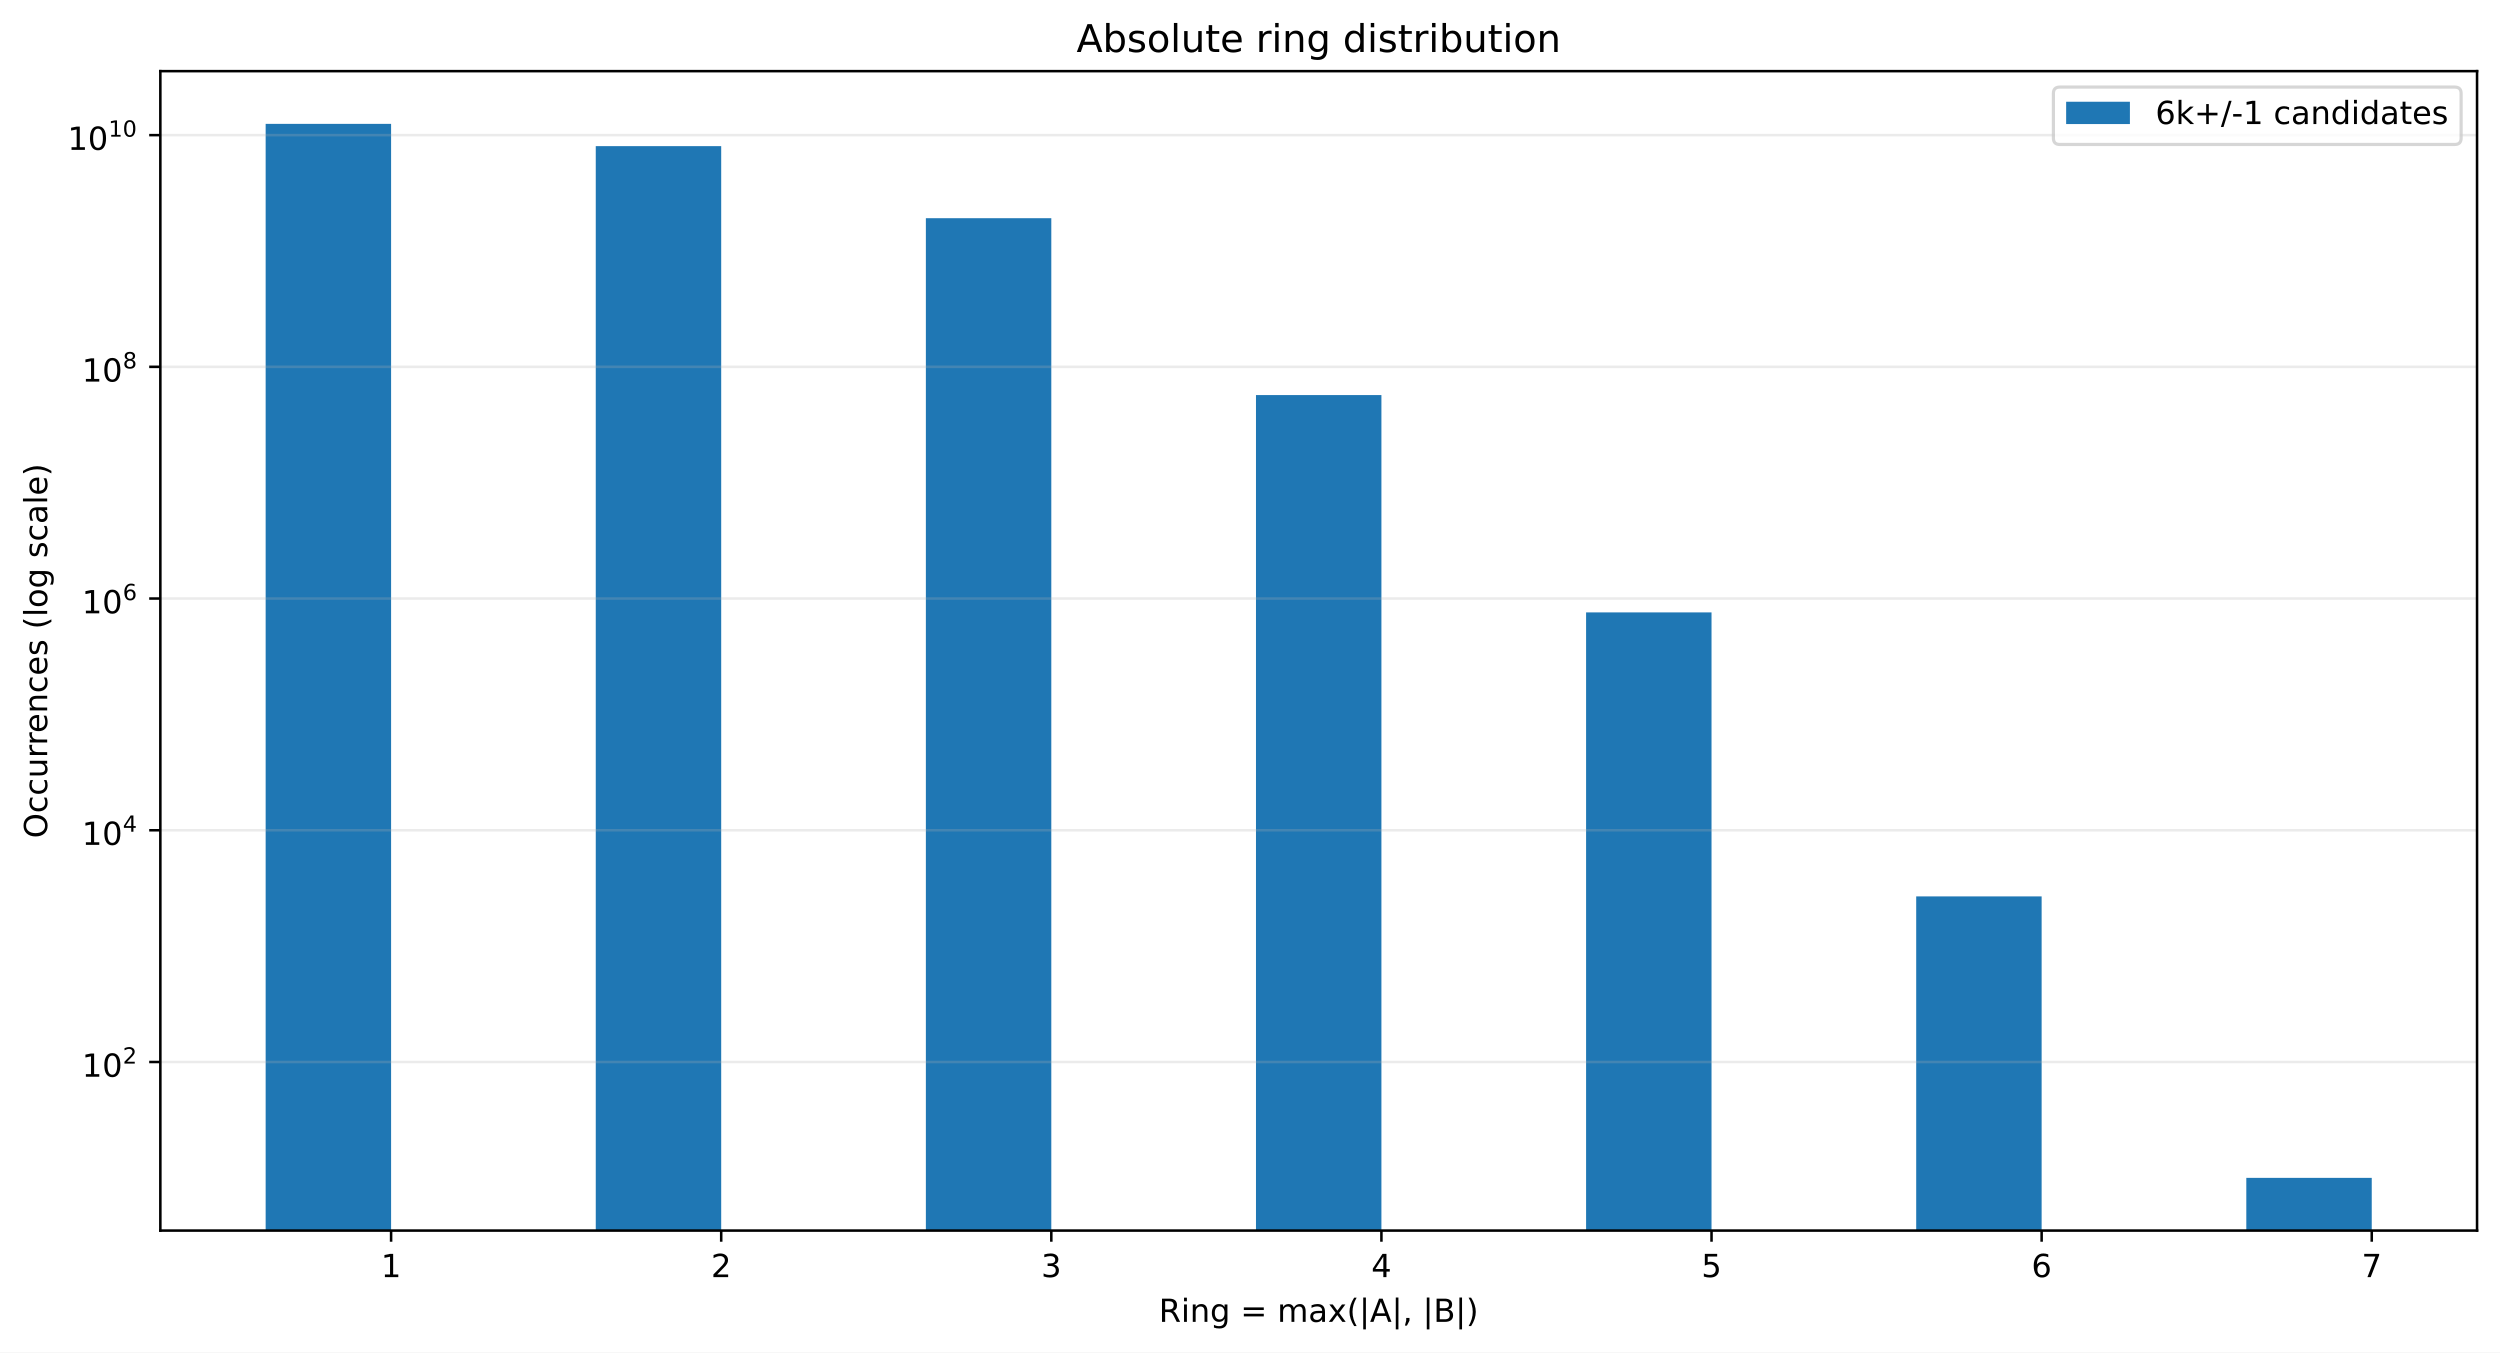
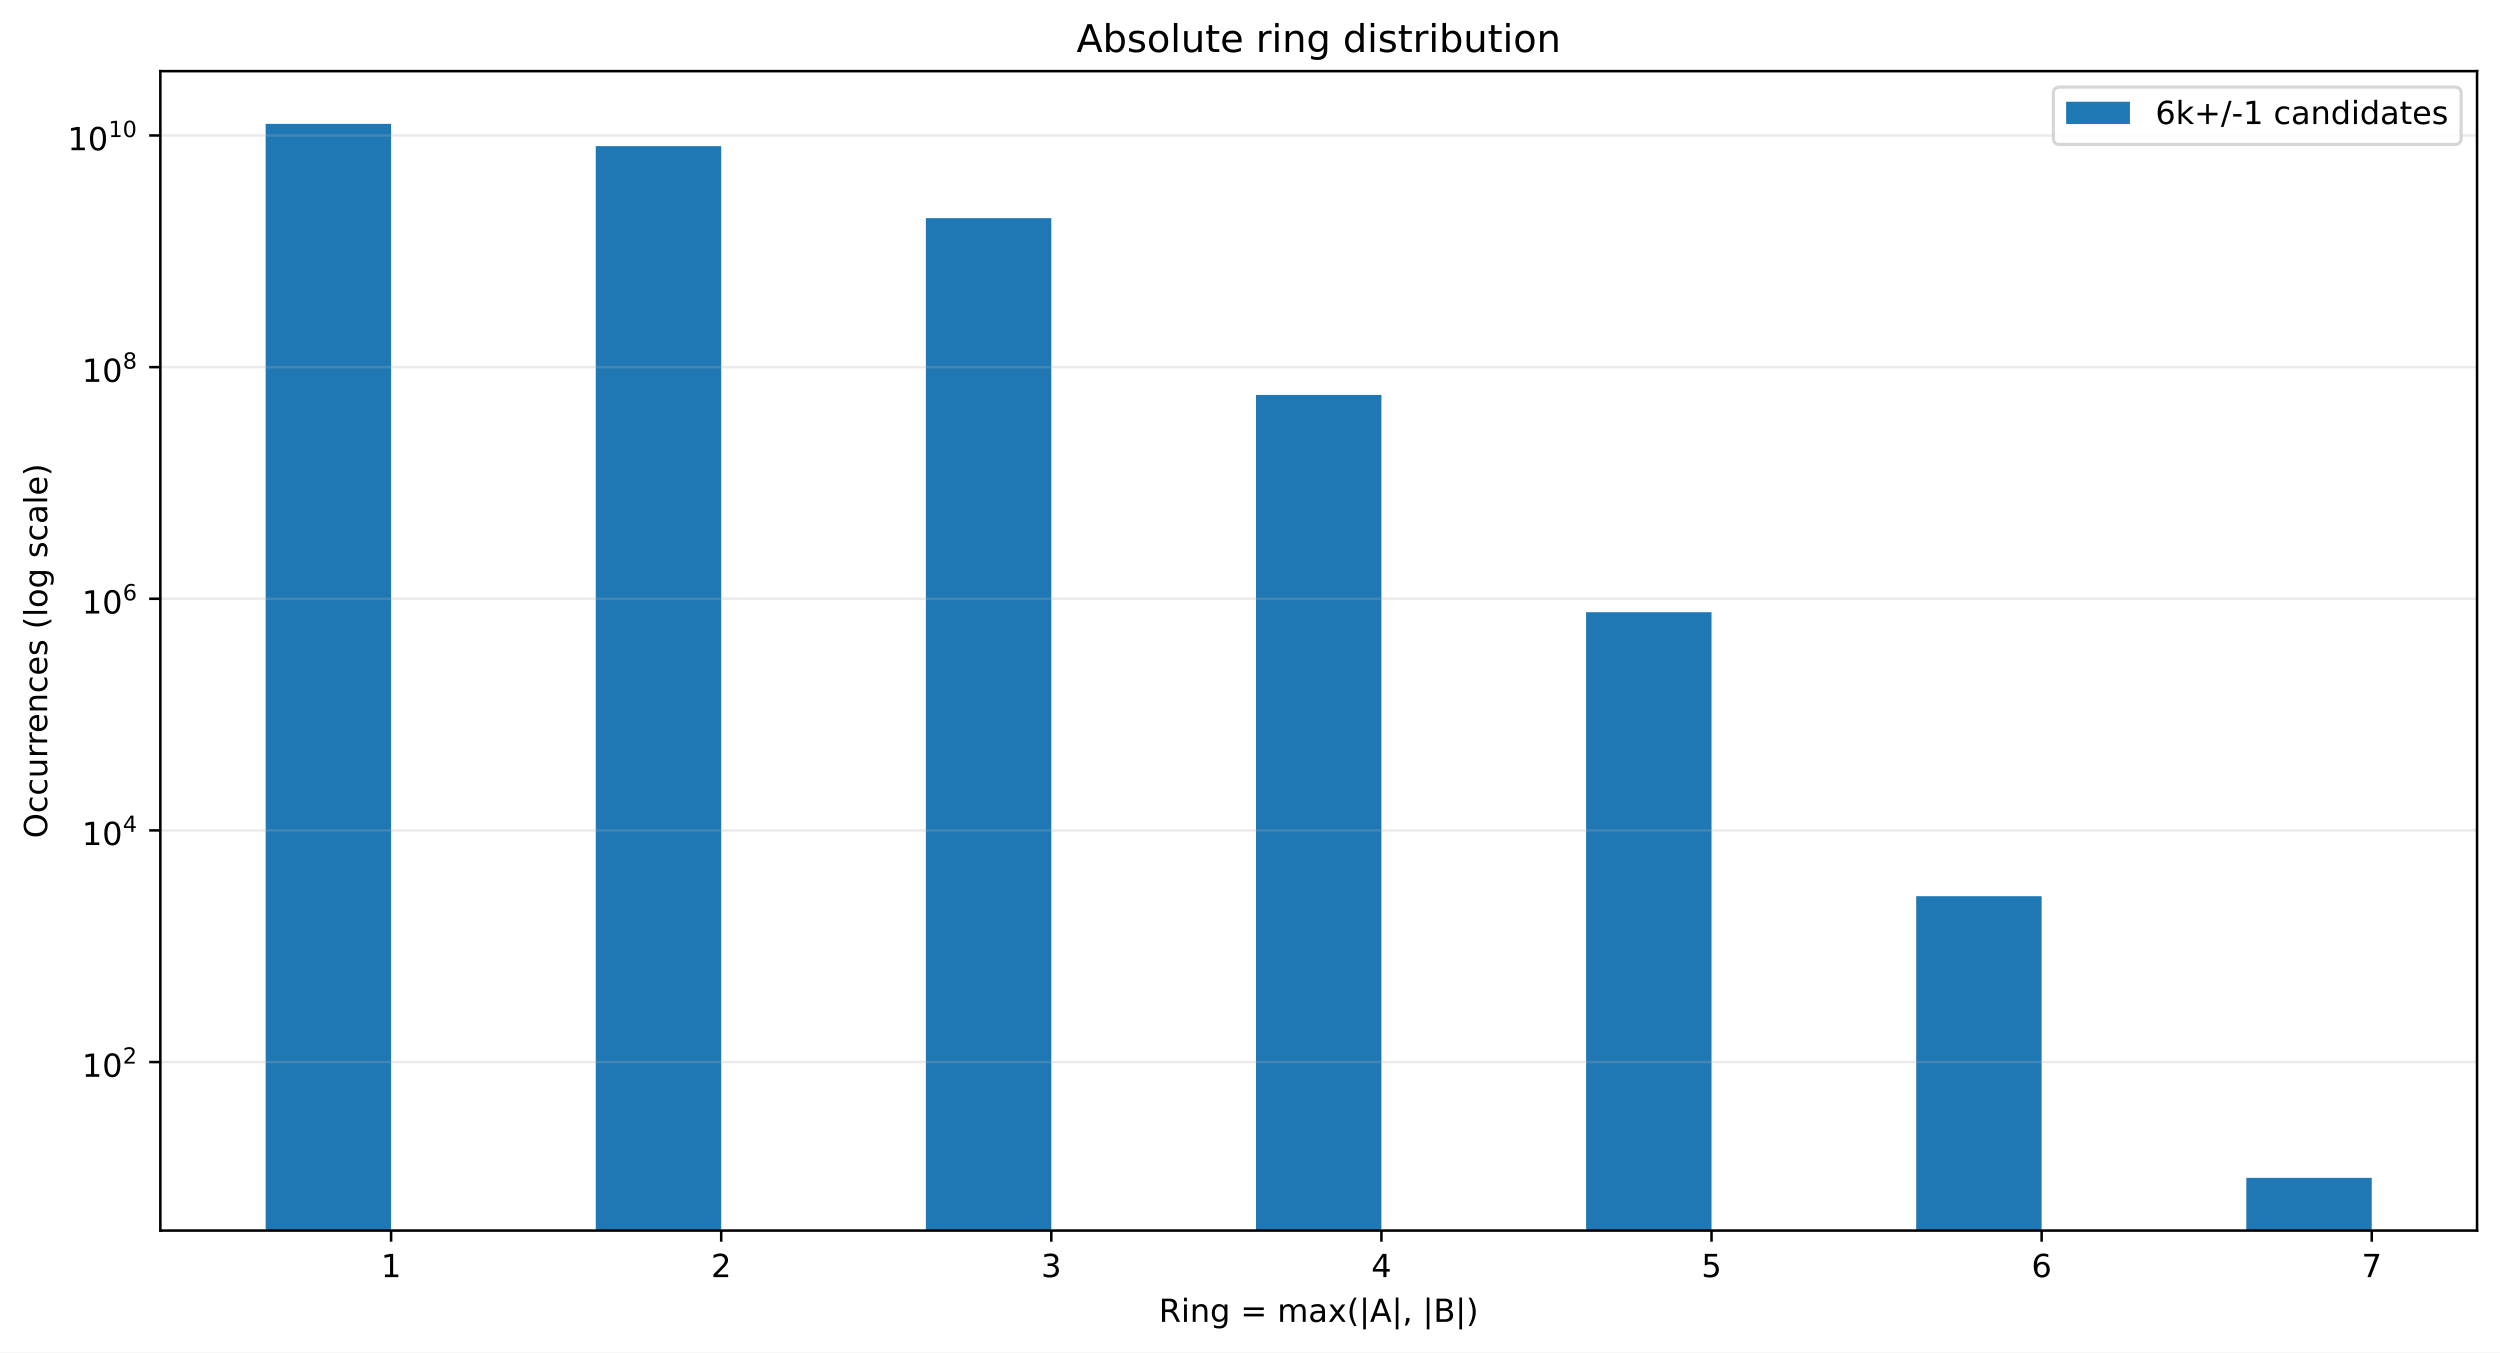
<svg xmlns="http://www.w3.org/2000/svg" xmlns:xlink="http://www.w3.org/1999/xlink" width="784.258pt" height="424.28pt" viewBox="0 0 784.258 424.28" version="1.1">
  <defs>
    <style type="text/css">*{stroke-linejoin: round; stroke-linecap: butt}</style>
  </defs>
  <g id="figure_1">
    <g id="patch_1">
      <path d="M 0 424.28  L 784.258 424.28  L 784.258 0  L 0 0  z " style="fill: #ffffff" />
    </g>
    <g id="axes_1">
      <g id="patch_2">
        <path d="M 50.301 386.036  L 777.058 386.036  L 777.058 22.318  L 50.301 22.318  z " style="fill: #ffffff" />
      </g>
      <g id="patch_3">
-         <path d="M 83.335 36752.402  L 122.687 36752.402  L 122.687 38.851  L 83.335 38.851  z " clip-path="url(#p52269e8754)" style="fill: #1f77b4" />
+         <path d="M 83.335 36739.391  L 122.687 36739.391  L 122.687 38.851  L 83.335 38.851  z " clip-path="url(#p0af626e62f)" style="fill: #1f77b4" />
      </g>
      <g id="patch_4">
-         <path d="M 186.891 36752.402  L 226.243 36752.402  L 226.243 45.847  L 186.891 45.847  z " clip-path="url(#p52269e8754)" style="fill: #1f77b4" />
+         <path d="M 186.891 36739.391  L 226.243 36739.391  L 226.243 45.844  L 186.891 45.844  z " clip-path="url(#p0af626e62f)" style="fill: #1f77b4" />
      </g>
      <g id="patch_5">
-         <path d="M 290.448 36752.402  L 329.799 36752.402  L 329.799 68.443  L 290.448 68.443  z " clip-path="url(#p52269e8754)" style="fill: #1f77b4" />
+         <path d="M 290.448 36739.391  L 329.799 36739.391  L 329.799 68.432  L 290.448 68.432  z " clip-path="url(#p0af626e62f)" style="fill: #1f77b4" />
      </g>
      <g id="patch_6">
-         <path d="M 394.004 36752.402  L 433.355 36752.402  L 433.355 123.93  L 394.004 123.93  z " clip-path="url(#p52269e8754)" style="fill: #1f77b4" />
+         <path d="M 394.004 36739.391  L 433.355 36739.391  L 433.355 123.899  L 394.004 123.899  z " clip-path="url(#p0af626e62f)" style="fill: #1f77b4" />
      </g>
      <g id="patch_7">
-         <path d="M 497.56 36752.402  L 536.912 36752.402  L 536.912 192.102  L 497.56 192.102  z " clip-path="url(#p52269e8754)" style="fill: #1f77b4" />
+         <path d="M 497.56 36739.391  L 536.912 36739.391  L 536.912 192.048  L 497.56 192.048  z " clip-path="url(#p0af626e62f)" style="fill: #1f77b4" />
      </g>
      <g id="patch_8">
-         <path d="M 601.116 36752.402  L 640.468 36752.402  L 640.468 281.196  L 601.116 281.196  z " clip-path="url(#p52269e8754)" style="fill: #1f77b4" />
+         <path d="M 601.116 36739.391  L 640.468 36739.391  L 640.468 281.14  L 601.116 281.14  z " clip-path="url(#p0af626e62f)" style="fill: #1f77b4" />
      </g>
      <g id="patch_9">
-         <path d="M 704.673 36752.402  L 744.024 36752.402  L 744.024 369.503  L 704.673 369.503  z " clip-path="url(#p52269e8754)" style="fill: #1f77b4" />
+         <path d="M 704.673 36739.391  L 744.024 36739.391  L 744.024 369.503  L 704.673 369.503  z " clip-path="url(#p0af626e62f)" style="fill: #1f77b4" />
      </g>
      <g id="matplotlib.axis_1">
        <g id="xtick_1">
          <g id="line2d_1">
            <defs>
-               <path id="mb4e6dc25c5" d="M 0 0  L 0 3.5  " style="stroke: #000000; stroke-width: 0.8" />
+               <path id="m3b004edac8" d="M 0 0  L 0 3.5  " style="stroke: #000000; stroke-width: 0.8" />
            </defs>
            <g>
-               <use xlink:href="#mb4e6dc25c5" x="122.687" y="386.036" style="stroke: #000000; stroke-width: 0.8" />
+               <use xlink:href="#m3b004edac8" x="122.687" y="386.036" style="stroke: #000000; stroke-width: 0.8" />
            </g>
          </g>
          <g id="text_1">
            <g transform="translate(119.5053 400.6334) scale(0.1 -0.1)">
              <defs>
                <path id="DejaVuSans-14" d="M 794 531  L 1825 531  L 1825 4091  L 703 3866  L 703 4441  L 1819 4666  L 2450 4666  L 2450 531  L 3481 531  L 3481 0  L 794 0  L 794 531  z " transform="scale(0.015625)" />
              </defs>
              <use xlink:href="#DejaVuSans-14" />
            </g>
          </g>
        </g>
        <g id="xtick_2">
          <g id="line2d_2">
            <g>
-               <use xlink:href="#mb4e6dc25c5" x="226.243" y="386.036" style="stroke: #000000; stroke-width: 0.8" />
+               <use xlink:href="#m3b004edac8" x="226.243" y="386.036" style="stroke: #000000; stroke-width: 0.8" />
            </g>
          </g>
          <g id="text_2">
            <g transform="translate(223.0616 400.6334) scale(0.1 -0.1)">
              <defs>
                <path id="DejaVuSans-15" d="M 1228 531  L 3431 531  L 3431 0  L 469 0  L 469 531  Q 828 903 1448 1529  Q 2069 2156 2228 2338  Q 2531 2678 2651 2914  Q 2772 3150 2772 3378  Q 2772 3750 2511 3984  Q 2250 4219 1831 4219  Q 1534 4219 1204 4116  Q 875 4013 500 3803  L 500 4441  Q 881 4594 1212 4672  Q 1544 4750 1819 4750  Q 2544 4750 2975 4387  Q 3406 4025 3406 3419  Q 3406 3131 3298 2873  Q 3191 2616 2906 2266  Q 2828 2175 2409 1742  Q 1991 1309 1228 531  z " transform="scale(0.015625)" />
              </defs>
              <use xlink:href="#DejaVuSans-15" />
            </g>
          </g>
        </g>
        <g id="xtick_3">
          <g id="line2d_3">
            <g>
-               <use xlink:href="#mb4e6dc25c5" x="329.799" y="386.036" style="stroke: #000000; stroke-width: 0.8" />
+               <use xlink:href="#m3b004edac8" x="329.799" y="386.036" style="stroke: #000000; stroke-width: 0.8" />
            </g>
          </g>
          <g id="text_3">
            <g transform="translate(326.6178 400.6334) scale(0.1 -0.1)">
              <defs>
                <path id="DejaVuSans-16" d="M 2597 2516  Q 3050 2419 3304 2112  Q 3559 1806 3559 1356  Q 3559 666 3084 287  Q 2609 -91 1734 -91  Q 1441 -91 1130 -33  Q 819 25 488 141  L 488 750  Q 750 597 1062 519  Q 1375 441 1716 441  Q 2309 441 2620 675  Q 2931 909 2931 1356  Q 2931 1769 2642 2001  Q 2353 2234 1838 2234  L 1294 2234  L 1294 2753  L 1863 2753  Q 2328 2753 2575 2939  Q 2822 3125 2822 3475  Q 2822 3834 2567 4026  Q 2313 4219 1838 4219  Q 1578 4219 1281 4162  Q 984 4106 628 3988  L 628 4550  Q 988 4650 1302 4700  Q 1616 4750 1894 4750  Q 2613 4750 3031 4423  Q 3450 4097 3450 3541  Q 3450 3153 3228 2886  Q 3006 2619 2597 2516  z " transform="scale(0.015625)" />
              </defs>
              <use xlink:href="#DejaVuSans-16" />
            </g>
          </g>
        </g>
        <g id="xtick_4">
          <g id="line2d_4">
            <g>
-               <use xlink:href="#mb4e6dc25c5" x="433.355" y="386.036" style="stroke: #000000; stroke-width: 0.8" />
+               <use xlink:href="#m3b004edac8" x="433.355" y="386.036" style="stroke: #000000; stroke-width: 0.8" />
            </g>
          </g>
          <g id="text_4">
            <g transform="translate(430.174 400.6334) scale(0.1 -0.1)">
              <defs>
                <path id="DejaVuSans-17" d="M 2419 4116  L 825 1625  L 2419 1625  L 2419 4116  z M 2253 4666  L 3047 4666  L 3047 1625  L 3713 1625  L 3713 1100  L 3047 1100  L 3047 0  L 2419 0  L 2419 1100  L 313 1100  L 313 1709  L 2253 4666  z " transform="scale(0.015625)" />
              </defs>
              <use xlink:href="#DejaVuSans-17" />
            </g>
          </g>
        </g>
        <g id="xtick_5">
          <g id="line2d_5">
            <g>
-               <use xlink:href="#mb4e6dc25c5" x="536.912" y="386.036" style="stroke: #000000; stroke-width: 0.8" />
+               <use xlink:href="#m3b004edac8" x="536.912" y="386.036" style="stroke: #000000; stroke-width: 0.8" />
            </g>
          </g>
          <g id="text_5">
            <g transform="translate(533.7303 400.6334) scale(0.1 -0.1)">
              <defs>
                <path id="DejaVuSans-18" d="M 691 4666  L 3169 4666  L 3169 4134  L 1269 4134  L 1269 2991  Q 1406 3038 1543 3061  Q 1681 3084 1819 3084  Q 2600 3084 3056 2656  Q 3513 2228 3513 1497  Q 3513 744 3044 326  Q 2575 -91 1722 -91  Q 1428 -91 1123 -41  Q 819 9 494 109  L 494 744  Q 775 591 1075 516  Q 1375 441 1709 441  Q 2250 441 2565 725  Q 2881 1009 2881 1497  Q 2881 1984 2565 2268  Q 2250 2553 1709 2553  Q 1456 2553 1204 2497  Q 953 2441 691 2322  L 691 4666  z " transform="scale(0.015625)" />
              </defs>
              <use xlink:href="#DejaVuSans-18" />
            </g>
          </g>
        </g>
        <g id="xtick_6">
          <g id="line2d_6">
            <g>
-               <use xlink:href="#mb4e6dc25c5" x="640.468" y="386.036" style="stroke: #000000; stroke-width: 0.8" />
+               <use xlink:href="#m3b004edac8" x="640.468" y="386.036" style="stroke: #000000; stroke-width: 0.8" />
            </g>
          </g>
          <g id="text_6">
            <g transform="translate(637.2865 400.6334) scale(0.1 -0.1)">
              <defs>
                <path id="DejaVuSans-19" d="M 2113 2584  Q 1688 2584 1439 2293  Q 1191 2003 1191 1497  Q 1191 994 1439 701  Q 1688 409 2113 409  Q 2538 409 2786 701  Q 3034 994 3034 1497  Q 3034 2003 2786 2293  Q 2538 2584 2113 2584  z M 3366 4563  L 3366 3988  Q 3128 4100 2886 4159  Q 2644 4219 2406 4219  Q 1781 4219 1451 3797  Q 1122 3375 1075 2522  Q 1259 2794 1537 2939  Q 1816 3084 2150 3084  Q 2853 3084 3261 2657  Q 3669 2231 3669 1497  Q 3669 778 3244 343  Q 2819 -91 2113 -91  Q 1303 -91 875 529  Q 447 1150 447 2328  Q 447 3434 972 4092  Q 1497 4750 2381 4750  Q 2619 4750 2861 4703  Q 3103 4656 3366 4563  z " transform="scale(0.015625)" />
              </defs>
              <use xlink:href="#DejaVuSans-19" />
            </g>
          </g>
        </g>
        <g id="xtick_7">
          <g id="line2d_7">
            <g>
-               <use xlink:href="#mb4e6dc25c5" x="744.024" y="386.036" style="stroke: #000000; stroke-width: 0.8" />
+               <use xlink:href="#m3b004edac8" x="744.024" y="386.036" style="stroke: #000000; stroke-width: 0.8" />
            </g>
          </g>
          <g id="text_7">
            <g transform="translate(740.8427 400.6334) scale(0.1 -0.1)">
              <defs>
                <path id="DejaVuSans-1a" d="M 525 4666  L 3525 4666  L 3525 4397  L 1831 0  L 1172 0  L 2766 4134  L 525 4134  L 525 4666  z " transform="scale(0.015625)" />
              </defs>
              <use xlink:href="#DejaVuSans-1a" />
            </g>
          </g>
        </g>
        <g id="text_8">
          <g transform="translate(363.5437 414.678) scale(0.1 -0.1)">
            <defs>
              <path id="DejaVuSans-35" d="M 2841 2188  Q 3044 2119 3236 1894  Q 3428 1669 3622 1275  L 4263 0  L 3584 0  L 2988 1197  Q 2756 1666 2539 1819  Q 2322 1972 1947 1972  L 1259 1972  L 1259 0  L 628 0  L 628 4666  L 2053 4666  Q 2853 4666 3247 4331  Q 3641 3997 3641 3322  Q 3641 2881 3436 2590  Q 3231 2300 2841 2188  z M 1259 4147  L 1259 2491  L 2053 2491  Q 2509 2491 2742 2702  Q 2975 2913 2975 3322  Q 2975 3731 2742 3939  Q 2509 4147 2053 4147  L 1259 4147  z " transform="scale(0.015625)" />
              <path id="DejaVuSans-4c" d="M 603 3500  L 1178 3500  L 1178 0  L 603 0  L 603 3500  z M 603 4863  L 1178 4863  L 1178 4134  L 603 4134  L 603 4863  z " transform="scale(0.015625)" />
              <path id="DejaVuSans-51" d="M 3513 2113  L 3513 0  L 2938 0  L 2938 2094  Q 2938 2591 2744 2837  Q 2550 3084 2163 3084  Q 1697 3084 1428 2787  Q 1159 2491 1159 1978  L 1159 0  L 581 0  L 581 3500  L 1159 3500  L 1159 2956  Q 1366 3272 1645 3428  Q 1925 3584 2291 3584  Q 2894 3584 3203 3211  Q 3513 2838 3513 2113  z " transform="scale(0.015625)" />
              <path id="DejaVuSans-4a" d="M 2906 1791  Q 2906 2416 2648 2759  Q 2391 3103 1925 3103  Q 1463 3103 1205 2759  Q 947 2416 947 1791  Q 947 1169 1205 825  Q 1463 481 1925 481  Q 2391 481 2648 825  Q 2906 1169 2906 1791  z M 3481 434  Q 3481 -459 3084 -895  Q 2688 -1331 1869 -1331  Q 1566 -1331 1297 -1286  Q 1028 -1241 775 -1147  L 775 -588  Q 1028 -725 1275 -790  Q 1522 -856 1778 -856  Q 2344 -856 2625 -561  Q 2906 -266 2906 331  L 2906 616  Q 2728 306 2450 153  Q 2172 0 1784 0  Q 1141 0 747 490  Q 353 981 353 1791  Q 353 2603 747 3093  Q 1141 3584 1784 3584  Q 2172 3584 2450 3431  Q 2728 3278 2906 2969  L 2906 3500  L 3481 3500  L 3481 434  z " transform="scale(0.015625)" />
              <path id="DejaVuSans-3" transform="scale(0.015625)" />
              <path id="DejaVuSans-20" d="M 678 2906  L 4684 2906  L 4684 2381  L 678 2381  L 678 2906  z M 678 1631  L 4684 1631  L 4684 1100  L 678 1100  L 678 1631  z " transform="scale(0.015625)" />
              <path id="DejaVuSans-50" d="M 3328 2828  Q 3544 3216 3844 3400  Q 4144 3584 4550 3584  Q 5097 3584 5394 3201  Q 5691 2819 5691 2113  L 5691 0  L 5113 0  L 5113 2094  Q 5113 2597 4934 2840  Q 4756 3084 4391 3084  Q 3944 3084 3684 2787  Q 3425 2491 3425 1978  L 3425 0  L 2847 0  L 2847 2094  Q 2847 2600 2669 2842  Q 2491 3084 2119 3084  Q 1678 3084 1418 2786  Q 1159 2488 1159 1978  L 1159 0  L 581 0  L 581 3500  L 1159 3500  L 1159 2956  Q 1356 3278 1631 3431  Q 1906 3584 2284 3584  Q 2666 3584 2933 3390  Q 3200 3197 3328 2828  z " transform="scale(0.015625)" />
              <path id="DejaVuSans-44" d="M 2194 1759  Q 1497 1759 1228 1600  Q 959 1441 959 1056  Q 959 750 1161 570  Q 1363 391 1709 391  Q 2188 391 2477 730  Q 2766 1069 2766 1631  L 2766 1759  L 2194 1759  z M 3341 1997  L 3341 0  L 2766 0  L 2766 531  Q 2569 213 2275 61  Q 1981 -91 1556 -91  Q 1019 -91 701 211  Q 384 513 384 1019  Q 384 1609 779 1909  Q 1175 2209 1959 2209  L 2766 2209  L 2766 2266  Q 2766 2663 2505 2880  Q 2244 3097 1772 3097  Q 1472 3097 1187 3025  Q 903 2953 641 2809  L 641 3341  Q 956 3463 1253 3523  Q 1550 3584 1831 3584  Q 2591 3584 2966 3190  Q 3341 2797 3341 1997  z " transform="scale(0.015625)" />
              <path id="DejaVuSans-5b" d="M 3513 3500  L 2247 1797  L 3578 0  L 2900 0  L 1881 1375  L 863 0  L 184 0  L 1544 1831  L 300 3500  L 978 3500  L 1906 2253  L 2834 3500  L 3513 3500  z " transform="scale(0.015625)" />
              <path id="DejaVuSans-b" d="M 1984 4856  Q 1566 4138 1362 3434  Q 1159 2731 1159 2009  Q 1159 1288 1364 580  Q 1569 -128 1984 -844  L 1484 -844  Q 1016 -109 783 600  Q 550 1309 550 2009  Q 550 2706 781 3412  Q 1013 4119 1484 4856  L 1984 4856  z " transform="scale(0.015625)" />
              <path id="DejaVuSans-5f" d="M 1344 4891  L 1344 -1509  L 813 -1509  L 813 4891  L 1344 4891  z " transform="scale(0.015625)" />
              <path id="DejaVuSans-24" d="M 2188 4044  L 1331 1722  L 3047 1722  L 2188 4044  z M 1831 4666  L 2547 4666  L 4325 0  L 3669 0  L 3244 1197  L 1141 1197  L 716 0  L 50 0  L 1831 4666  z " transform="scale(0.015625)" />
              <path id="DejaVuSans-f" d="M 750 794  L 1409 794  L 1409 256  L 897 -744  L 494 -744  L 750 256  L 750 794  z " transform="scale(0.015625)" />
              <path id="DejaVuSans-25" d="M 1259 2228  L 1259 519  L 2272 519  Q 2781 519 3026 730  Q 3272 941 3272 1375  Q 3272 1813 3026 2020  Q 2781 2228 2272 2228  L 1259 2228  z M 1259 4147  L 1259 2741  L 2194 2741  Q 2656 2741 2882 2914  Q 3109 3088 3109 3444  Q 3109 3797 2882 3972  Q 2656 4147 2194 4147  L 1259 4147  z M 628 4666  L 2241 4666  Q 2963 4666 3353 4366  Q 3744 4066 3744 3513  Q 3744 3084 3544 2831  Q 3344 2578 2956 2516  Q 3422 2416 3680 2098  Q 3938 1781 3938 1306  Q 3938 681 3513 340  Q 3088 0 2303 0  L 628 0  L 628 4666  z " transform="scale(0.015625)" />
              <path id="DejaVuSans-c" d="M 513 4856  L 1013 4856  Q 1481 4119 1714 3412  Q 1947 2706 1947 2009  Q 1947 1309 1714 600  Q 1481 -109 1013 -844  L 513 -844  Q 928 -128 1133 580  Q 1338 1288 1338 2009  Q 1338 2731 1133 3434  Q 928 4138 513 4856  z " transform="scale(0.015625)" />
            </defs>
            <use xlink:href="#DejaVuSans-35" />
            <use xlink:href="#DejaVuSans-4c" transform="translate(69.48438 0)" />
            <use xlink:href="#DejaVuSans-51" transform="translate(97.26562 0)" />
            <use xlink:href="#DejaVuSans-4a" transform="translate(160.6406 0)" />
            <use xlink:href="#DejaVuSans-3" transform="translate(224.125 0)" />
            <use xlink:href="#DejaVuSans-20" transform="translate(255.9062 0)" />
            <use xlink:href="#DejaVuSans-3" transform="translate(339.7031 0)" />
            <use xlink:href="#DejaVuSans-50" transform="translate(371.4844 0)" />
            <use xlink:href="#DejaVuSans-44" transform="translate(468.8906 0)" />
            <use xlink:href="#DejaVuSans-5b" transform="translate(530.1719 0)" />
            <use xlink:href="#DejaVuSans-b" transform="translate(589.3594 0)" />
            <use xlink:href="#DejaVuSans-5f" transform="translate(628.375 0)" />
            <use xlink:href="#DejaVuSans-24" transform="translate(662.0625 0)" />
            <use xlink:href="#DejaVuSans-5f" transform="translate(730.4688 0)" />
            <use xlink:href="#DejaVuSans-f" transform="translate(764.1562 0)" />
            <use xlink:href="#DejaVuSans-3" transform="translate(795.9375 0)" />
            <use xlink:href="#DejaVuSans-5f" transform="translate(827.7188 0)" />
            <use xlink:href="#DejaVuSans-25" transform="translate(861.4062 0)" />
            <use xlink:href="#DejaVuSans-5f" transform="translate(930.0156 0)" />
            <use xlink:href="#DejaVuSans-c" transform="translate(963.7031 0)" />
          </g>
        </g>
      </g>
      <g id="matplotlib.axis_2">
        <g id="ytick_1">
          <g id="line2d_8">
-             <path d="M 50.301 333.157  L 777.058 333.157  " clip-path="url(#p52269e8754)" style="fill: none; stroke: #b0b0b0; stroke-opacity: 0.25; stroke-width: 0.8; stroke-linecap: square" />
+             <path d="M 50.301 333.17  L 777.058 333.17  " clip-path="url(#p0af626e62f)" style="fill: none; stroke: #b0b0b0; stroke-opacity: 0.25; stroke-width: 0.8; stroke-linecap: square" />
          </g>
          <g id="line2d_9">
            <defs>
-               <path id="m3fadffecc7" d="M 0 0  L -3.5 0  " style="stroke: #000000; stroke-width: 0.8" />
+               <path id="ma3fb889f84" d="M 0 0  L -3.5 0  " style="stroke: #000000; stroke-width: 0.8" />
            </defs>
            <g>
-               <use xlink:href="#m3fadffecc7" x="50.301" y="333.157" style="stroke: #000000; stroke-width: 0.8" />
+               <use xlink:href="#ma3fb889f84" x="50.301" y="333.17" style="stroke: #000000; stroke-width: 0.8" />
            </g>
          </g>
          <g id="text_9">
-             <g transform="translate(25.70078 337.8566) scale(0.1 -0.1)">
+             <g transform="translate(25.70078 337.8696) scale(0.1 -0.1)">
              <defs>
                <path id="DejaVuSans-13" d="M 2034 4250  Q 1547 4250 1301 3770  Q 1056 3291 1056 2328  Q 1056 1369 1301 889  Q 1547 409 2034 409  Q 2525 409 2770 889  Q 3016 1369 3016 2328  Q 3016 3291 2770 3770  Q 2525 4250 2034 4250  z M 2034 4750  Q 2819 4750 3233 4129  Q 3647 3509 3647 2328  Q 3647 1150 3233 529  Q 2819 -91 2034 -91  Q 1250 -91 836 529  Q 422 1150 422 2328  Q 422 3509 836 4129  Q 1250 4750 2034 4750  z " transform="scale(0.015625)" />
              </defs>
              <use xlink:href="#DejaVuSans-14" transform="translate(0 0.746875)" />
              <use xlink:href="#DejaVuSans-13" transform="translate(63.62305 0.746875)" />
              <use xlink:href="#DejaVuSans-15" transform="translate(128.2031 42.04688) scale(0.7)" />
            </g>
          </g>
        </g>
        <g id="ytick_2">
          <g id="line2d_10">
-             <path d="M 50.301 260.464  L 777.058 260.464  " clip-path="url(#p52269e8754)" style="fill: none; stroke: #b0b0b0; stroke-opacity: 0.25; stroke-width: 0.8; stroke-linecap: square" />
+             <path d="M 50.301 260.502  L 777.058 260.502  " clip-path="url(#p0af626e62f)" style="fill: none; stroke: #b0b0b0; stroke-opacity: 0.25; stroke-width: 0.8; stroke-linecap: square" />
          </g>
          <g id="line2d_11">
            <g>
-               <use xlink:href="#m3fadffecc7" x="50.301" y="260.464" style="stroke: #000000; stroke-width: 0.8" />
+               <use xlink:href="#ma3fb889f84" x="50.301" y="260.502" style="stroke: #000000; stroke-width: 0.8" />
            </g>
          </g>
          <g id="text_10">
-             <g transform="translate(25.70078 265.1135) scale(0.1 -0.1)">
+             <g transform="translate(25.70078 265.1525) scale(0.1 -0.1)">
              <use xlink:href="#DejaVuSans-14" transform="translate(0 0.665625)" />
              <use xlink:href="#DejaVuSans-13" transform="translate(63.62305 0.665625)" />
              <use xlink:href="#DejaVuSans-17" transform="translate(128.2031 41.96563) scale(0.7)" />
            </g>
          </g>
        </g>
        <g id="ytick_3">
          <g id="line2d_12">
-             <path d="M 50.301 187.77  L 777.058 187.77  " clip-path="url(#p52269e8754)" style="fill: none; stroke: #b0b0b0; stroke-opacity: 0.25; stroke-width: 0.8; stroke-linecap: square" />
+             <path d="M 50.301 187.835  L 777.058 187.835  " clip-path="url(#p0af626e62f)" style="fill: none; stroke: #b0b0b0; stroke-opacity: 0.25; stroke-width: 0.8; stroke-linecap: square" />
          </g>
          <g id="line2d_13">
            <g>
-               <use xlink:href="#m3fadffecc7" x="50.301" y="187.77" style="stroke: #000000; stroke-width: 0.8" />
+               <use xlink:href="#ma3fb889f84" x="50.301" y="187.835" style="stroke: #000000; stroke-width: 0.8" />
            </g>
          </g>
          <g id="text_11">
-             <g transform="translate(25.70078 192.4704) scale(0.1 -0.1)">
+             <g transform="translate(25.70078 192.5354) scale(0.1 -0.1)">
              <use xlink:href="#DejaVuSans-14" transform="translate(0 0.746875)" />
              <use xlink:href="#DejaVuSans-13" transform="translate(63.62305 0.746875)" />
              <use xlink:href="#DejaVuSans-19" transform="translate(128.2031 42.04688) scale(0.7)" />
            </g>
          </g>
        </g>
        <g id="ytick_4">
          <g id="line2d_14">
-             <path d="M 50.301 115.077  L 777.058 115.077  " clip-path="url(#p52269e8754)" style="fill: none; stroke: #b0b0b0; stroke-opacity: 0.25; stroke-width: 0.8; stroke-linecap: square" />
+             <path d="M 50.301 115.168  L 777.058 115.168  " clip-path="url(#p0af626e62f)" style="fill: none; stroke: #b0b0b0; stroke-opacity: 0.25; stroke-width: 0.8; stroke-linecap: square" />
          </g>
          <g id="line2d_15">
            <g>
-               <use xlink:href="#m3fadffecc7" x="50.301" y="115.077" style="stroke: #000000; stroke-width: 0.8" />
+               <use xlink:href="#ma3fb889f84" x="50.301" y="115.168" style="stroke: #000000; stroke-width: 0.8" />
            </g>
          </g>
          <g id="text_12">
-             <g transform="translate(25.70078 119.7773) scale(0.1 -0.1)">
+             <g transform="translate(25.70078 119.8683) scale(0.1 -0.1)">
              <defs>
                <path id="DejaVuSans-1b" d="M 2034 2216  Q 1584 2216 1326 1975  Q 1069 1734 1069 1313  Q 1069 891 1326 650  Q 1584 409 2034 409  Q 2484 409 2743 651  Q 3003 894 3003 1313  Q 3003 1734 2745 1975  Q 2488 2216 2034 2216  z M 1403 2484  Q 997 2584 770 2862  Q 544 3141 544 3541  Q 544 4100 942 4425  Q 1341 4750 2034 4750  Q 2731 4750 3128 4425  Q 3525 4100 3525 3541  Q 3525 3141 3298 2862  Q 3072 2584 2669 2484  Q 3125 2378 3379 2068  Q 3634 1759 3634 1313  Q 3634 634 3220 271  Q 2806 -91 2034 -91  Q 1263 -91 848 271  Q 434 634 434 1313  Q 434 1759 690 2068  Q 947 2378 1403 2484  z M 1172 3481  Q 1172 3119 1398 2916  Q 1625 2713 2034 2713  Q 2441 2713 2670 2916  Q 2900 3119 2900 3481  Q 2900 3844 2670 4047  Q 2441 4250 2034 4250  Q 1625 4250 1398 4047  Q 1172 3844 1172 3481  z " transform="scale(0.015625)" />
              </defs>
              <use xlink:href="#DejaVuSans-14" transform="translate(0 0.746875)" />
              <use xlink:href="#DejaVuSans-13" transform="translate(63.62305 0.746875)" />
              <use xlink:href="#DejaVuSans-1b" transform="translate(128.2031 42.04688) scale(0.7)" />
            </g>
          </g>
        </g>
        <g id="ytick_5">
          <g id="line2d_16">
-             <path d="M 50.301 42.384  L 777.058 42.384  " clip-path="url(#p52269e8754)" style="fill: none; stroke: #b0b0b0; stroke-opacity: 0.25; stroke-width: 0.8; stroke-linecap: square" />
+             <path d="M 50.301 42.501  L 777.058 42.501  " clip-path="url(#p0af626e62f)" style="fill: none; stroke: #b0b0b0; stroke-opacity: 0.25; stroke-width: 0.8; stroke-linecap: square" />
          </g>
          <g id="line2d_17">
            <g>
-               <use xlink:href="#m3fadffecc7" x="50.301" y="42.384" style="stroke: #000000; stroke-width: 0.8" />
+               <use xlink:href="#ma3fb889f84" x="50.301" y="42.501" style="stroke: #000000; stroke-width: 0.8" />
            </g>
          </g>
          <g id="text_13">
-             <g transform="translate(21.20078 47.08419) scale(0.1 -0.1)">
+             <g transform="translate(21.20078 47.20117) scale(0.1 -0.1)">
              <use xlink:href="#DejaVuSans-14" transform="translate(0 0.746875)" />
              <use xlink:href="#DejaVuSans-13" transform="translate(63.62305 0.746875)" />
              <use xlink:href="#DejaVuSans-14" transform="translate(128.2031 42.04688) scale(0.7)" />
              <use xlink:href="#DejaVuSans-13" transform="translate(172.7393 42.04688) scale(0.7)" />
            </g>
          </g>
        </g>
        <g id="text_14">
          <g transform="translate(14.79844 262.9551) rotate(-90) scale(0.1 -0.1)">
            <defs>
              <path id="DejaVuSans-32" d="M 2522 4238  Q 1834 4238 1429 3725  Q 1025 3213 1025 2328  Q 1025 1447 1429 934  Q 1834 422 2522 422  Q 3209 422 3611 934  Q 4013 1447 4013 2328  Q 4013 3213 3611 3725  Q 3209 4238 2522 4238  z M 2522 4750  Q 3503 4750 4090 4092  Q 4678 3434 4678 2328  Q 4678 1225 4090 567  Q 3503 -91 2522 -91  Q 1538 -91 948 565  Q 359 1222 359 2328  Q 359 3434 948 4092  Q 1538 4750 2522 4750  z " transform="scale(0.015625)" />
              <path id="DejaVuSans-46" d="M 3122 3366  L 3122 2828  Q 2878 2963 2633 3030  Q 2388 3097 2138 3097  Q 1578 3097 1268 2742  Q 959 2388 959 1747  Q 959 1106 1268 751  Q 1578 397 2138 397  Q 2388 397 2633 464  Q 2878 531 3122 666  L 3122 134  Q 2881 22 2623 -34  Q 2366 -91 2075 -91  Q 1284 -91 818 406  Q 353 903 353 1747  Q 353 2603 823 3093  Q 1294 3584 2113 3584  Q 2378 3584 2631 3529  Q 2884 3475 3122 3366  z " transform="scale(0.015625)" />
              <path id="DejaVuSans-58" d="M 544 1381  L 544 3500  L 1119 3500  L 1119 1403  Q 1119 906 1312 657  Q 1506 409 1894 409  Q 2359 409 2629 706  Q 2900 1003 2900 1516  L 2900 3500  L 3475 3500  L 3475 0  L 2900 0  L 2900 538  Q 2691 219 2414 64  Q 2138 -91 1772 -91  Q 1169 -91 856 284  Q 544 659 544 1381  z M 1991 3584  L 1991 3584  z " transform="scale(0.015625)" />
              <path id="DejaVuSans-55" d="M 2631 2963  Q 2534 3019 2420 3045  Q 2306 3072 2169 3072  Q 1681 3072 1420 2755  Q 1159 2438 1159 1844  L 1159 0  L 581 0  L 581 3500  L 1159 3500  L 1159 2956  Q 1341 3275 1631 3429  Q 1922 3584 2338 3584  Q 2397 3584 2469 3576  Q 2541 3569 2628 3553  L 2631 2963  z " transform="scale(0.015625)" />
              <path id="DejaVuSans-48" d="M 3597 1894  L 3597 1613  L 953 1613  Q 991 1019 1311 708  Q 1631 397 2203 397  Q 2534 397 2845 478  Q 3156 559 3463 722  L 3463 178  Q 3153 47 2828 -22  Q 2503 -91 2169 -91  Q 1331 -91 842 396  Q 353 884 353 1716  Q 353 2575 817 3079  Q 1281 3584 2069 3584  Q 2775 3584 3186 3129  Q 3597 2675 3597 1894  z M 3022 2063  Q 3016 2534 2758 2815  Q 2500 3097 2075 3097  Q 1594 3097 1305 2825  Q 1016 2553 972 2059  L 3022 2063  z " transform="scale(0.015625)" />
              <path id="DejaVuSans-56" d="M 2834 3397  L 2834 2853  Q 2591 2978 2328 3040  Q 2066 3103 1784 3103  Q 1356 3103 1142 2972  Q 928 2841 928 2578  Q 928 2378 1081 2264  Q 1234 2150 1697 2047  L 1894 2003  Q 2506 1872 2764 1633  Q 3022 1394 3022 966  Q 3022 478 2636 193  Q 2250 -91 1575 -91  Q 1294 -91 989 -36  Q 684 19 347 128  L 347 722  Q 666 556 975 473  Q 1284 391 1588 391  Q 1994 391 2212 530  Q 2431 669 2431 922  Q 2431 1156 2273 1281  Q 2116 1406 1581 1522  L 1381 1569  Q 847 1681 609 1914  Q 372 2147 372 2553  Q 372 3047 722 3315  Q 1072 3584 1716 3584  Q 2034 3584 2315 3537  Q 2597 3491 2834 3397  z " transform="scale(0.015625)" />
              <path id="DejaVuSans-4f" d="M 603 4863  L 1178 4863  L 1178 0  L 603 0  L 603 4863  z " transform="scale(0.015625)" />
              <path id="DejaVuSans-52" d="M 1959 3097  Q 1497 3097 1228 2736  Q 959 2375 959 1747  Q 959 1119 1226 758  Q 1494 397 1959 397  Q 2419 397 2687 759  Q 2956 1122 2956 1747  Q 2956 2369 2687 2733  Q 2419 3097 1959 3097  z M 1959 3584  Q 2709 3584 3137 3096  Q 3566 2609 3566 1747  Q 3566 888 3137 398  Q 2709 -91 1959 -91  Q 1206 -91 779 398  Q 353 888 353 1747  Q 353 2609 779 3096  Q 1206 3584 1959 3584  z " transform="scale(0.015625)" />
            </defs>
            <use xlink:href="#DejaVuSans-32" />
            <use xlink:href="#DejaVuSans-46" transform="translate(78.71875 0)" />
            <use xlink:href="#DejaVuSans-46" transform="translate(133.7031 0)" />
            <use xlink:href="#DejaVuSans-58" transform="translate(188.6875 0)" />
            <use xlink:href="#DejaVuSans-55" transform="translate(252.0625 0)" />
            <use xlink:href="#DejaVuSans-55" transform="translate(291.4219 0)" />
            <use xlink:href="#DejaVuSans-48" transform="translate(330.3281 0)" />
            <use xlink:href="#DejaVuSans-51" transform="translate(391.8594 0)" />
            <use xlink:href="#DejaVuSans-46" transform="translate(455.2344 0)" />
            <use xlink:href="#DejaVuSans-48" transform="translate(510.2188 0)" />
            <use xlink:href="#DejaVuSans-56" transform="translate(571.75 0)" />
            <use xlink:href="#DejaVuSans-3" transform="translate(623.8438 0)" />
            <use xlink:href="#DejaVuSans-b" transform="translate(655.625 0)" />
            <use xlink:href="#DejaVuSans-4f" transform="translate(694.6406 0)" />
            <use xlink:href="#DejaVuSans-52" transform="translate(722.4219 0)" />
            <use xlink:href="#DejaVuSans-4a" transform="translate(783.6094 0)" />
            <use xlink:href="#DejaVuSans-3" transform="translate(847.0938 0)" />
            <use xlink:href="#DejaVuSans-56" transform="translate(878.875 0)" />
            <use xlink:href="#DejaVuSans-46" transform="translate(930.9688 0)" />
            <use xlink:href="#DejaVuSans-44" transform="translate(985.9531 0)" />
            <use xlink:href="#DejaVuSans-4f" transform="translate(1047.234 0)" />
            <use xlink:href="#DejaVuSans-48" transform="translate(1075.016 0)" />
            <use xlink:href="#DejaVuSans-c" transform="translate(1136.547 0)" />
          </g>
        </g>
      </g>
      <g id="patch_10">
        <path d="M 50.301 386.036  L 50.301 22.318  " style="fill: none; stroke: #000000; stroke-width: 0.8; stroke-linejoin: miter; stroke-linecap: square" />
      </g>
      <g id="patch_11">
        <path d="M 777.058 386.036  L 777.058 22.318  " style="fill: none; stroke: #000000; stroke-width: 0.8; stroke-linejoin: miter; stroke-linecap: square" />
      </g>
      <g id="patch_12">
        <path d="M 50.301 386.036  L 777.058 386.036  " style="fill: none; stroke: #000000; stroke-width: 0.8; stroke-linejoin: miter; stroke-linecap: square" />
      </g>
      <g id="patch_13">
        <path d="M 50.301 22.318  L 777.058 22.318  " style="fill: none; stroke: #000000; stroke-width: 0.8; stroke-linejoin: miter; stroke-linecap: square" />
      </g>
      <g id="text_15">
        <g transform="translate(337.7055 16.31812) scale(0.12 -0.12)">
          <defs>
            <path id="DejaVuSans-45" d="M 3116 1747  Q 3116 2381 2855 2742  Q 2594 3103 2138 3103  Q 1681 3103 1420 2742  Q 1159 2381 1159 1747  Q 1159 1113 1420 752  Q 1681 391 2138 391  Q 2594 391 2855 752  Q 3116 1113 3116 1747  z M 1159 2969  Q 1341 3281 1617 3432  Q 1894 3584 2278 3584  Q 2916 3584 3314 3078  Q 3713 2572 3713 1747  Q 3713 922 3314 415  Q 2916 -91 2278 -91  Q 1894 -91 1617 61  Q 1341 213 1159 525  L 1159 0  L 581 0  L 581 4863  L 1159 4863  L 1159 2969  z " transform="scale(0.015625)" />
            <path id="DejaVuSans-57" d="M 1172 4494  L 1172 3500  L 2356 3500  L 2356 3053  L 1172 3053  L 1172 1153  Q 1172 725 1289 603  Q 1406 481 1766 481  L 2356 481  L 2356 0  L 1766 0  Q 1100 0 847 248  Q 594 497 594 1153  L 594 3053  L 172 3053  L 172 3500  L 594 3500  L 594 4494  L 1172 4494  z " transform="scale(0.015625)" />
            <path id="DejaVuSans-47" d="M 2906 2969  L 2906 4863  L 3481 4863  L 3481 0  L 2906 0  L 2906 525  Q 2725 213 2448 61  Q 2172 -91 1784 -91  Q 1150 -91 751 415  Q 353 922 353 1747  Q 353 2572 751 3078  Q 1150 3584 1784 3584  Q 2172 3584 2448 3432  Q 2725 3281 2906 2969  z M 947 1747  Q 947 1113 1208 752  Q 1469 391 1925 391  Q 2381 391 2643 752  Q 2906 1113 2906 1747  Q 2906 2381 2643 2742  Q 2381 3103 1925 3103  Q 1469 3103 1208 2742  Q 947 2381 947 1747  z " transform="scale(0.015625)" />
          </defs>
          <use xlink:href="#DejaVuSans-24" />
          <use xlink:href="#DejaVuSans-45" transform="translate(68.40625 0)" />
          <use xlink:href="#DejaVuSans-56" transform="translate(131.8906 0)" />
          <use xlink:href="#DejaVuSans-52" transform="translate(183.9844 0)" />
          <use xlink:href="#DejaVuSans-4f" transform="translate(245.1719 0)" />
          <use xlink:href="#DejaVuSans-58" transform="translate(272.9531 0)" />
          <use xlink:href="#DejaVuSans-57" transform="translate(336.3281 0)" />
          <use xlink:href="#DejaVuSans-48" transform="translate(375.5312 0)" />
          <use xlink:href="#DejaVuSans-3" transform="translate(437.0625 0)" />
          <use xlink:href="#DejaVuSans-55" transform="translate(468.8438 0)" />
          <use xlink:href="#DejaVuSans-4c" transform="translate(509.9531 0)" />
          <use xlink:href="#DejaVuSans-51" transform="translate(537.7344 0)" />
          <use xlink:href="#DejaVuSans-4a" transform="translate(601.1094 0)" />
          <use xlink:href="#DejaVuSans-3" transform="translate(664.5938 0)" />
          <use xlink:href="#DejaVuSans-47" transform="translate(696.375 0)" />
          <use xlink:href="#DejaVuSans-4c" transform="translate(759.8594 0)" />
          <use xlink:href="#DejaVuSans-56" transform="translate(787.6406 0)" />
          <use xlink:href="#DejaVuSans-57" transform="translate(839.7344 0)" />
          <use xlink:href="#DejaVuSans-55" transform="translate(878.9375 0)" />
          <use xlink:href="#DejaVuSans-4c" transform="translate(920.0469 0)" />
          <use xlink:href="#DejaVuSans-45" transform="translate(947.8281 0)" />
          <use xlink:href="#DejaVuSans-58" transform="translate(1011.312 0)" />
          <use xlink:href="#DejaVuSans-57" transform="translate(1074.688 0)" />
          <use xlink:href="#DejaVuSans-4c" transform="translate(1113.891 0)" />
          <use xlink:href="#DejaVuSans-52" transform="translate(1141.672 0)" />
          <use xlink:href="#DejaVuSans-51" transform="translate(1202.859 0)" />
        </g>
      </g>
      <g id="legend_1">
        <g id="patch_14">
          <path d="M 646.158 45.319  L 770.058 45.319  Q 772.058 45.319 772.058 43.319  L 772.058 29.318  Q 772.058 27.318 770.058 27.318  L 646.158 27.318  Q 644.158 27.318 644.158 29.318  L 644.158 43.319  Q 644.158 45.319 646.158 45.319  z " style="fill: #ffffff; opacity: 0.8; stroke: #cccccc; stroke-linejoin: miter" />
        </g>
        <g id="patch_15">
          <path d="M 648.158 38.917  L 668.158 38.917  L 668.158 31.917  L 648.158 31.917  z " style="fill: #1f77b4" />
        </g>
        <g id="text_16">
          <g transform="translate(676.1584 38.91656) scale(0.1 -0.1)">
            <defs>
              <path id="DejaVuSans-4e" d="M 581 4863  L 1159 4863  L 1159 1991  L 2875 3500  L 3609 3500  L 1753 1863  L 3688 0  L 2938 0  L 1159 1709  L 1159 0  L 581 0  L 581 4863  z " transform="scale(0.015625)" />
              <path id="DejaVuSans-e" d="M 2944 4013  L 2944 2272  L 4684 2272  L 4684 1741  L 2944 1741  L 2944 0  L 2419 0  L 2419 1741  L 678 1741  L 678 2272  L 2419 2272  L 2419 4013  L 2944 4013  z " transform="scale(0.015625)" />
              <path id="DejaVuSans-12" d="M 1625 4666  L 2156 4666  L 531 -594  L 0 -594  L 1625 4666  z " transform="scale(0.015625)" />
              <path id="DejaVuSans-10" d="M 313 2009  L 1997 2009  L 1997 1497  L 313 1497  L 313 2009  z " transform="scale(0.015625)" />
            </defs>
            <use xlink:href="#DejaVuSans-19" />
            <use xlink:href="#DejaVuSans-4e" transform="translate(63.625 0)" />
            <use xlink:href="#DejaVuSans-e" transform="translate(121.5312 0)" />
            <use xlink:href="#DejaVuSans-12" transform="translate(205.3281 0)" />
            <use xlink:href="#DejaVuSans-10" transform="translate(239.0156 0)" />
            <use xlink:href="#DejaVuSans-14" transform="translate(275.0938 0)" />
            <use xlink:href="#DejaVuSans-3" transform="translate(338.7188 0)" />
            <use xlink:href="#DejaVuSans-46" transform="translate(370.5 0)" />
            <use xlink:href="#DejaVuSans-44" transform="translate(425.4844 0)" />
            <use xlink:href="#DejaVuSans-51" transform="translate(486.7656 0)" />
            <use xlink:href="#DejaVuSans-47" transform="translate(550.1406 0)" />
            <use xlink:href="#DejaVuSans-4c" transform="translate(613.625 0)" />
            <use xlink:href="#DejaVuSans-47" transform="translate(641.4062 0)" />
            <use xlink:href="#DejaVuSans-44" transform="translate(704.8906 0)" />
            <use xlink:href="#DejaVuSans-57" transform="translate(766.1719 0)" />
            <use xlink:href="#DejaVuSans-48" transform="translate(805.375 0)" />
            <use xlink:href="#DejaVuSans-56" transform="translate(866.9062 0)" />
          </g>
        </g>
      </g>
    </g>
  </g>
  <defs>
-     <clipPath id="p52269e8754">
+     <clipPath id="p0af626e62f">
      <rect x="50.301" y="22.318" width="726.758" height="363.718" />
    </clipPath>
  </defs>
</svg>
